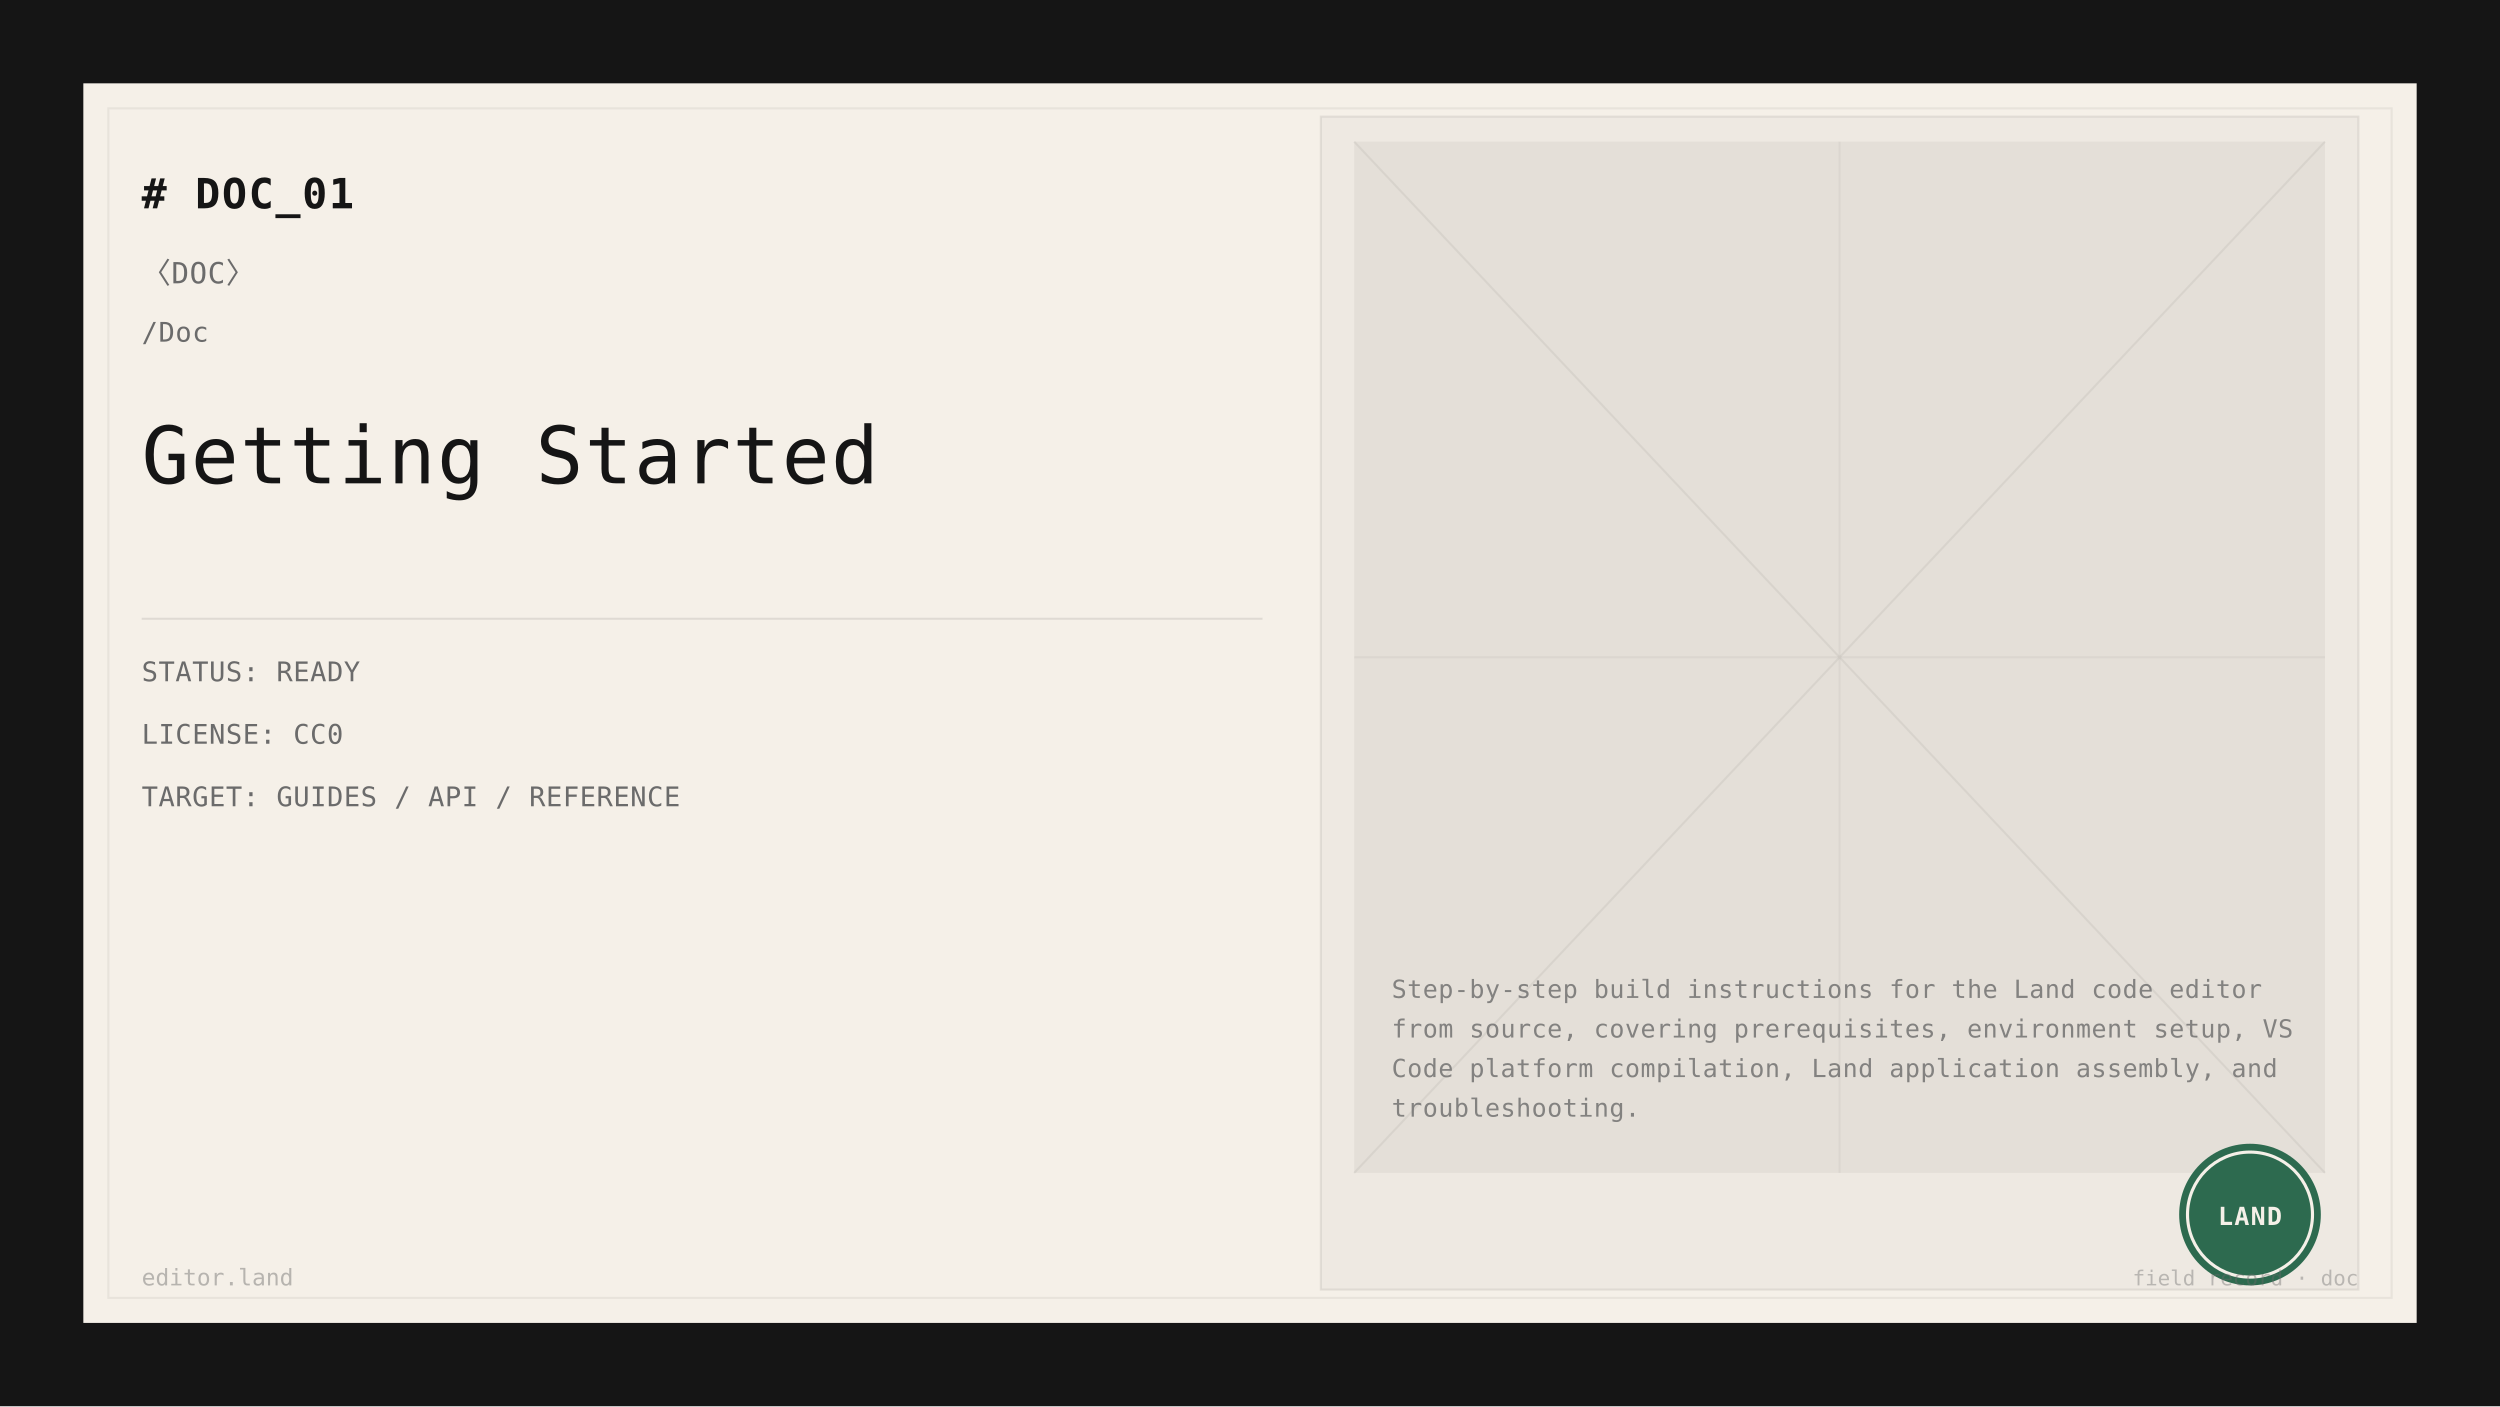
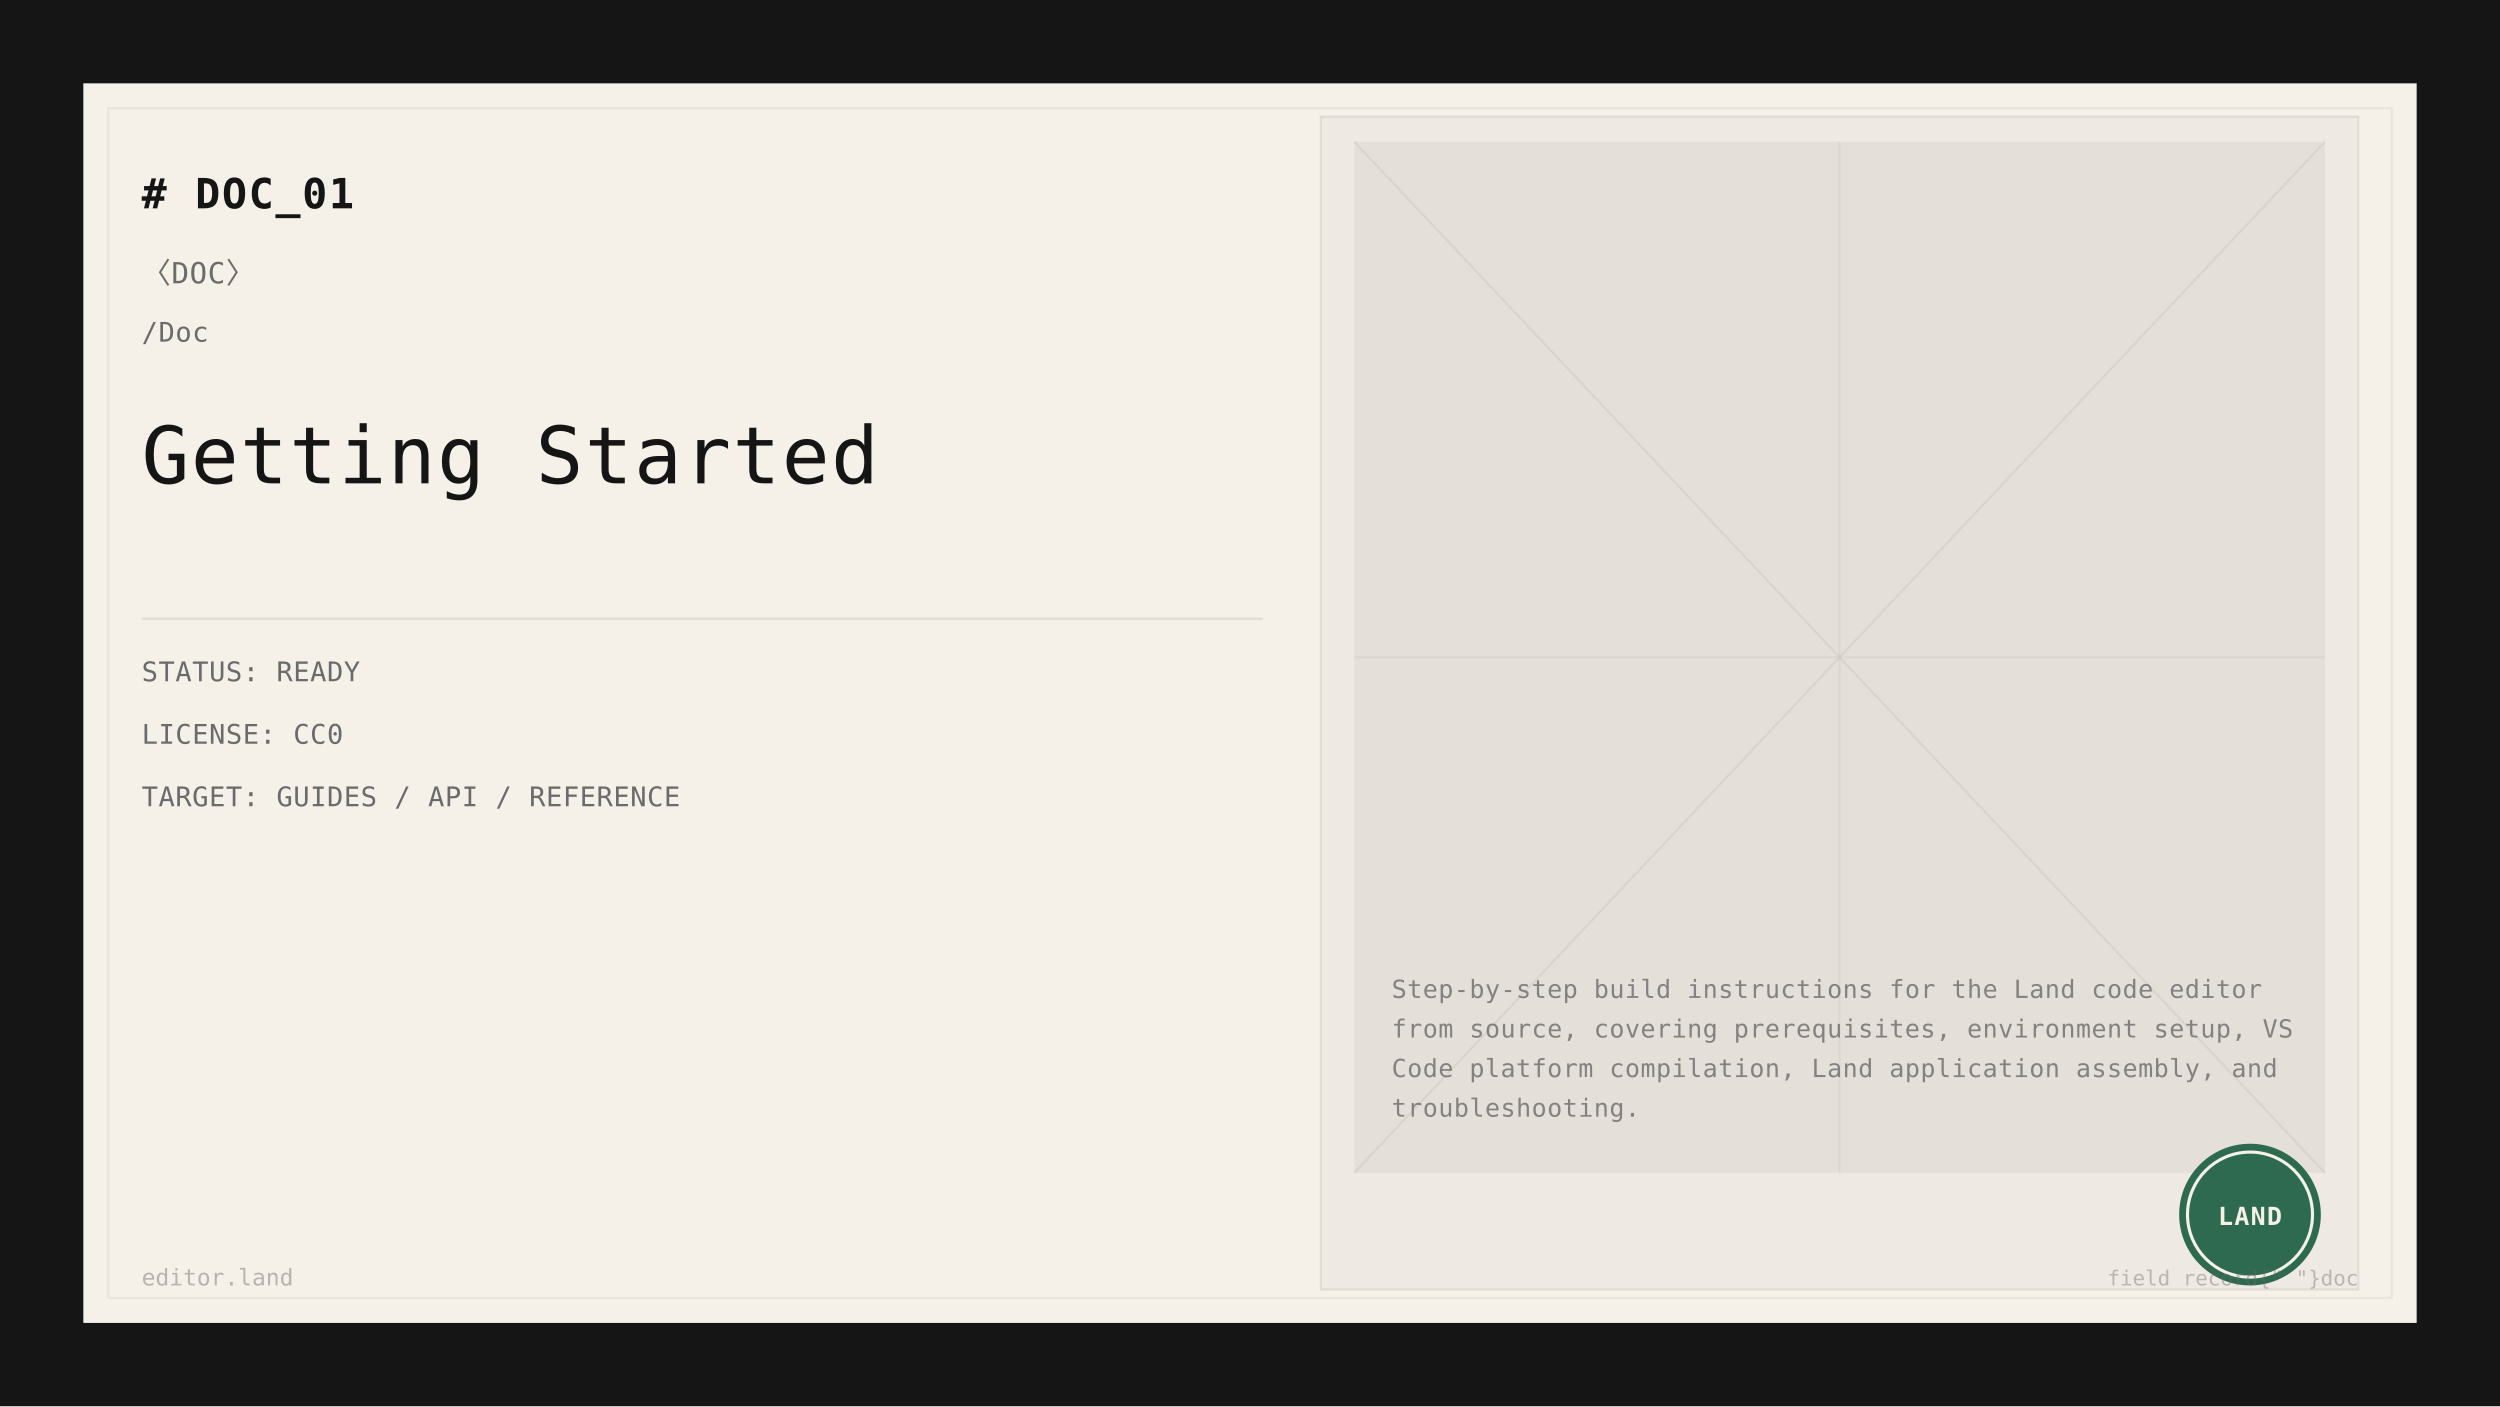
<svg xmlns="http://www.w3.org/2000/svg" width="1200" height="675" viewBox="0 0 1200 675">
  <path fill="#151515" d="M0 0h1200v675H0z" />
  <path fill="#f5f0e8" d="M40 40h1120v595H40z" />
  <path fill="none" stroke="#151515" stroke-opacity=".06" d="M52 52h1096v571H52z" />
  <text x="68" y="100" fill="#151515" font-family="'JetBrains Mono', 'SF Mono', 'Fira Code', monospace" font-size="20" font-weight="600" letter-spacing=".04em"># DOC_01</text>
  <text x="68" y="136" fill="#6b6b6b" font-family="'JetBrains Mono', 'SF Mono', 'Fira Code', monospace" font-size="14" font-weight="400" letter-spacing=".02em">〈DOC〉</text>
  <text x="68" y="164" fill="#6b6b6b" font-family="'JetBrains Mono', 'SF Mono', 'Fira Code', monospace" font-size="13" font-weight="400" letter-spacing=".02em">/Doc</text>
  <text x="68" y="232" fill="#151515" font-family="'JetBrains Mono', 'SF Mono', 'Fira Code', monospace" font-size="38" font-weight="500" letter-spacing=".02em">Getting Started</text>
  <path stroke="#151515" stroke-opacity=".1" d="M68 297h538" />
  <text x="68" y="327" fill="#6b6b6b" font-family="'JetBrains Mono', 'SF Mono', 'Fira Code', monospace" font-size="13" font-weight="400" letter-spacing=".02em">STATUS: READY</text>
  <text x="68" y="357" fill="#6b6b6b" font-family="'JetBrains Mono', 'SF Mono', 'Fira Code', monospace" font-size="13" font-weight="400" letter-spacing=".02em">LICENSE: CC0</text>
  <text x="68" y="387" fill="#6b6b6b" font-family="'JetBrains Mono', 'SF Mono', 'Fira Code', monospace" font-size="13" font-weight="400" letter-spacing=".02em">TARGET: GUIDES / API / REFERENCE</text>
  <path fill="#151515" fill-opacity=".03" d="M634 56h498v563H634z" />
  <path fill="none" stroke="#151515" stroke-opacity=".08" d="M634 56h498v563H634z" />
  <path fill="#151515" fill-opacity=".05" d="M650 68h466v495H650z" />
  <path stroke="#151515" stroke-opacity=".06" d="m650 68 466 495m0-495L650 563" />
  <path stroke="#151515" stroke-opacity=".04" d="M883 68v495M650 315.5h466" />
  <text x="668" y="479" fill="#6b6b6b" fill-opacity=".8" font-family="'JetBrains Mono', 'SF Mono', 'Fira Code', monospace" font-size="12" font-weight="400" letter-spacing=".02em">Step-by-step build instructions for the Land code editor</text>
  <text x="668" y="498" fill="#6b6b6b" fill-opacity=".8" font-family="'JetBrains Mono', 'SF Mono', 'Fira Code', monospace" font-size="12" font-weight="400" letter-spacing=".02em">from source, covering prerequisites, environment setup, VS</text>
  <text x="668" y="517" fill="#6b6b6b" fill-opacity=".8" font-family="'JetBrains Mono', 'SF Mono', 'Fira Code', monospace" font-size="12" font-weight="400" letter-spacing=".02em">Code platform compilation, Land application assembly, and</text>
  <text x="668" y="536" fill="#6b6b6b" fill-opacity=".8" font-family="'JetBrains Mono', 'SF Mono', 'Fira Code', monospace" font-size="12" font-weight="400" letter-spacing=".02em">troubleshooting.</text>
  <circle cx="1080" cy="583" r="34" fill="#2d6a4f" />
  <circle cx="1080" cy="583" r="30" fill="none" stroke="#f5f0e8" stroke-width="1.5" />
  <text x="1080" y="588" fill="#f5f0e8" font-family="'JetBrains Mono', 'SF Mono', 'Fira Code', monospace" font-size="12" font-weight="600" letter-spacing=".05em" text-anchor="middle">LAND</text>
  <text x="68" y="617" fill="#6b6b6b" fill-opacity=".45" font-family="'JetBrains Mono', 'SF Mono', 'Fira Code', monospace" font-size="11" font-weight="400">editor.land</text>
-   <text x="1132" y="617" fill="#6b6b6b" fill-opacity=".4" font-family="'JetBrains Mono', 'SF Mono', 'Fira Code', monospace" font-size="10" font-weight="400" text-anchor="end">field record · doc</text>
+   <text x="1132" y="617" fill="#6b6b6b" fill-opacity=".4" font-family="'JetBrains Mono', 'SF Mono', 'Fira Code', monospace" font-size="10" font-weight="400" text-anchor="end">field record{" "}doc</text>
</svg>
